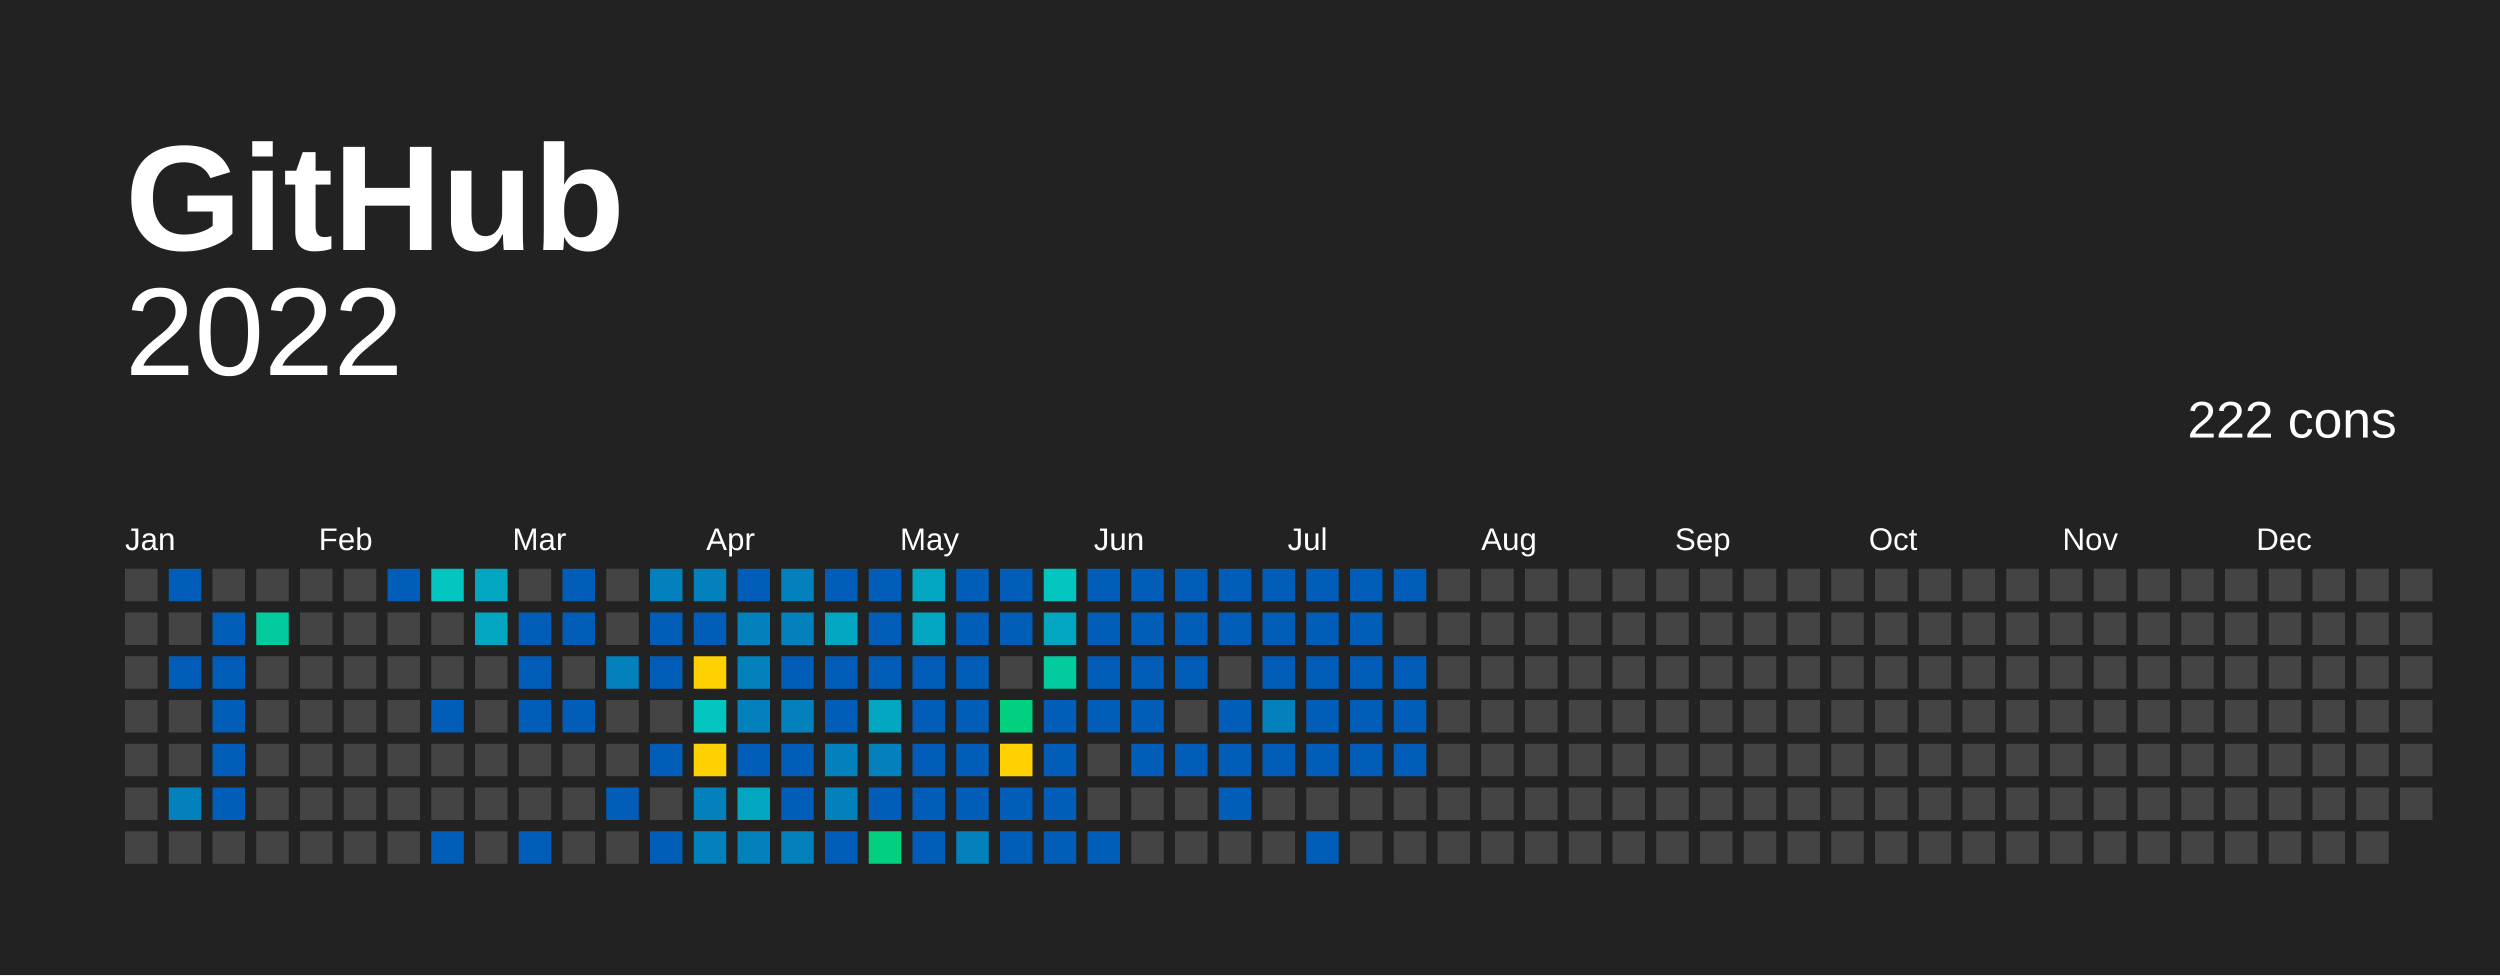
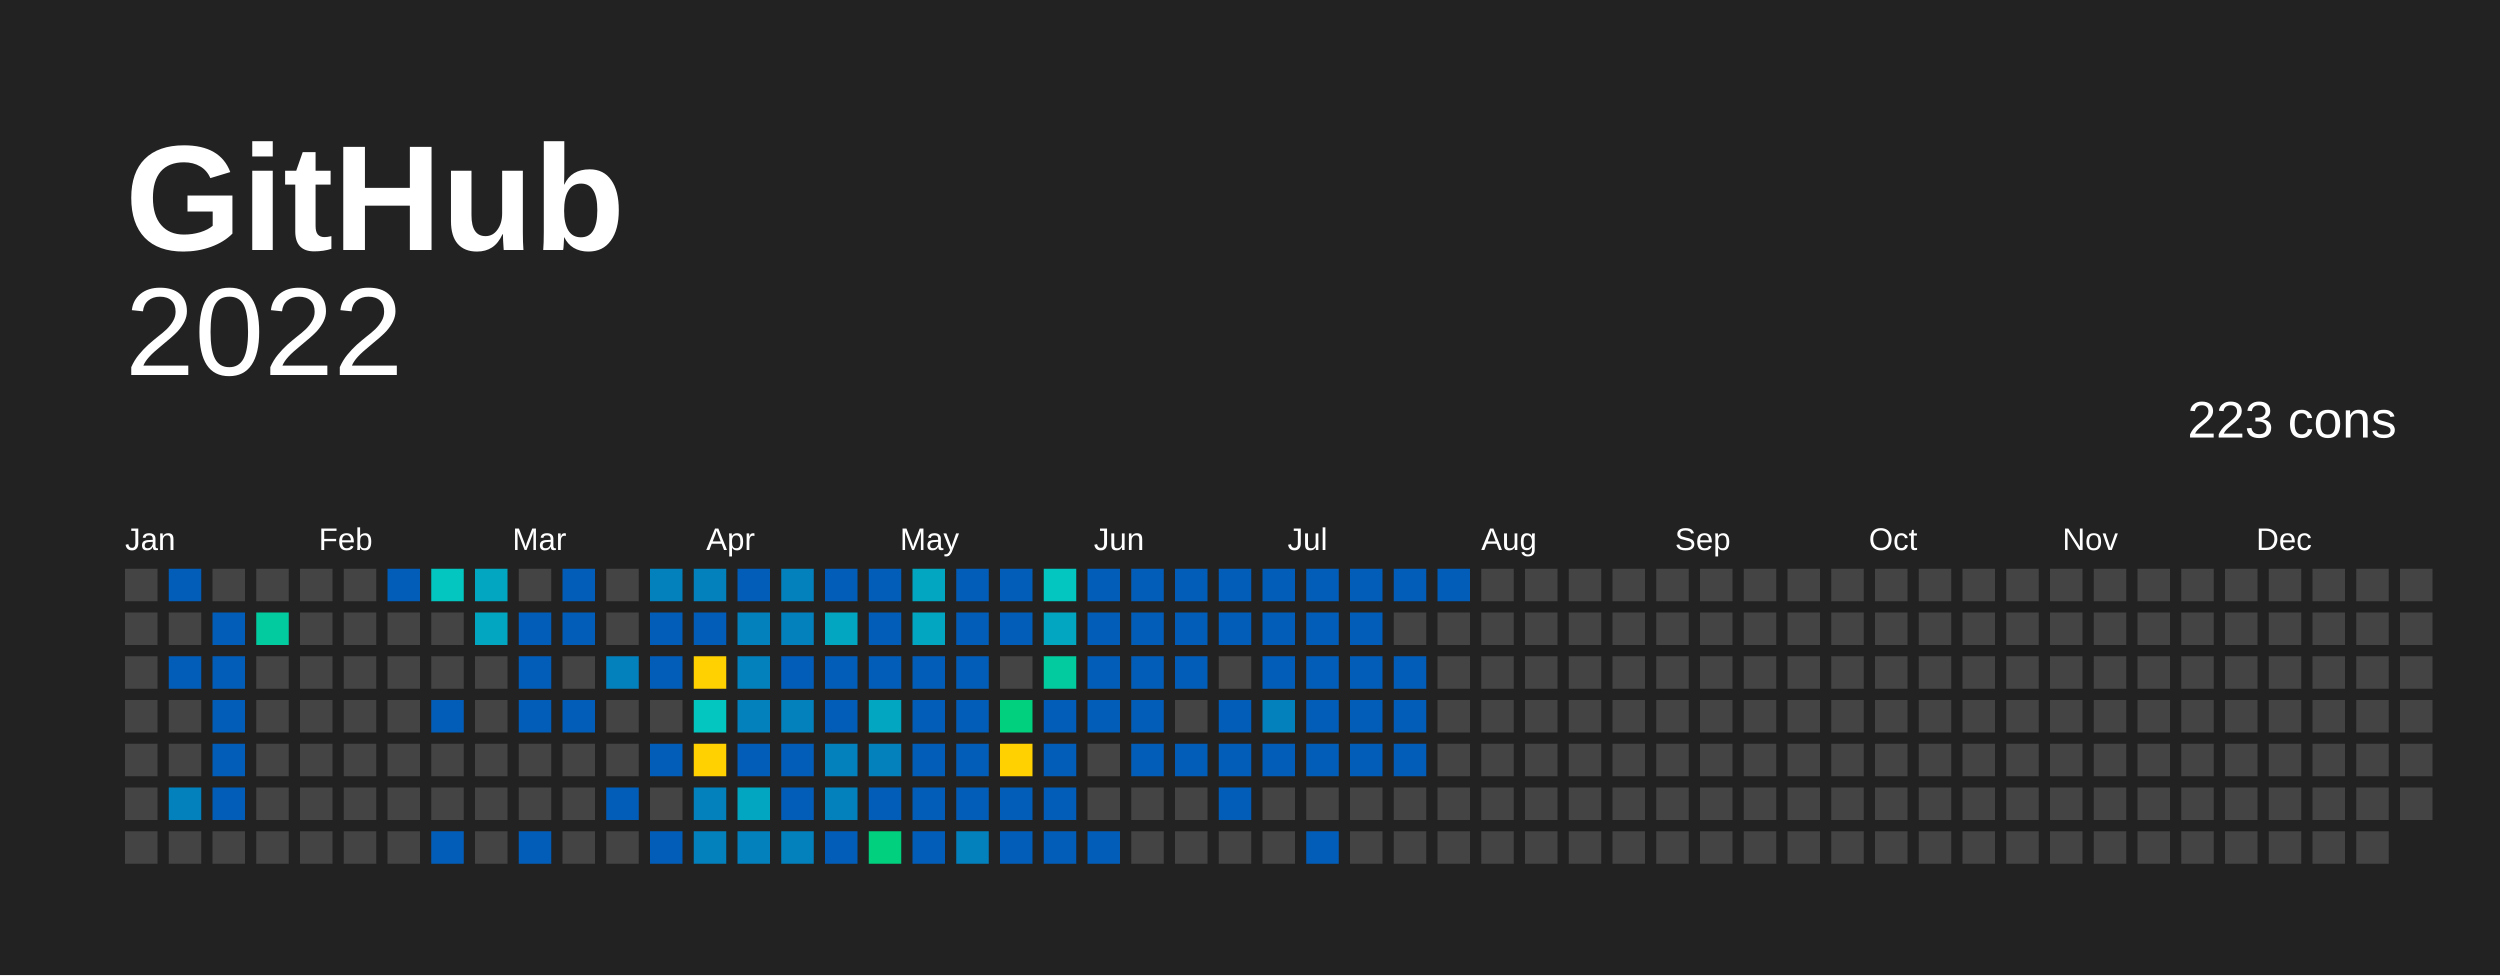
<svg xmlns="http://www.w3.org/2000/svg" baseProfile="full" height="78mm" version="1.1" viewBox="0,0,200,78" width="200mm">
  <defs />
  <rect fill="#222222" height="78" width="200" x="0" y="0" />
  <text fill="#FFFFFF" style="font-size:12px; font-family:Arial; font-weight:bold;" x="10" y="20">  GitHub</text>
  <text alignment-baseline="hanging" fill="#FFFFFF" style="font-size:10.0px; font-family:Arial;" x="10" y="30">2022</text>
-   <text alignment-baseline="hanging" fill="#FFFFFF" style="font-size:4.125px; font-family:Arial;" x="175" y="35">222 cons</text>
+   <text alignment-baseline="hanging" fill="#FFFFFF" style="font-size:4.125px; font-family:Arial;" x="175" y="35">223 cons</text>
  <text fill="#FFFFFF" style="font-size:2.5px; font-family:Arial" x="10.0" y="44">Jan</text>
  <text fill="#FFFFFF" style="font-size:2.5px; font-family:Arial" x="25.5" y="44">Feb</text>
  <text fill="#FFFFFF" style="font-size:2.5px; font-family:Arial" x="41.0" y="44">Mar</text>
  <text fill="#FFFFFF" style="font-size:2.5px; font-family:Arial" x="56.5" y="44">Apr</text>
  <text fill="#FFFFFF" style="font-size:2.5px; font-family:Arial" x="72.0" y="44">May</text>
  <text fill="#FFFFFF" style="font-size:2.5px; font-family:Arial" x="87.5" y="44">Jun</text>
  <text fill="#FFFFFF" style="font-size:2.5px; font-family:Arial" x="103.0" y="44">Jul</text>
  <text fill="#FFFFFF" style="font-size:2.5px; font-family:Arial" x="118.5" y="44">Aug</text>
  <text fill="#FFFFFF" style="font-size:2.5px; font-family:Arial" x="134.0" y="44">Sep</text>
  <text fill="#FFFFFF" style="font-size:2.5px; font-family:Arial" x="149.5" y="44">Oct</text>
  <text fill="#FFFFFF" style="font-size:2.5px; font-family:Arial" x="165.0" y="44">Nov</text>
  <text fill="#FFFFFF" style="font-size:2.5px; font-family:Arial" x="180.5" y="44">Dec</text>
  <rect fill="#444444" height="2.6" width="2.6" x="10.0" y="45.5" />
  <rect fill="#444444" height="2.6" width="2.6" x="10.0" y="49.0" />
  <rect fill="#444444" height="2.6" width="2.6" x="10.0" y="52.5" />
  <rect fill="#444444" height="2.6" width="2.6" x="10.0" y="56.0" />
  <rect fill="#444444" height="2.6" width="2.6" x="10.0" y="59.5" />
  <rect fill="#444444" height="2.6" width="2.6" x="10.0" y="63.0" />
  <rect fill="#444444" height="2.6" width="2.6" x="10.0" y="66.5" />
  <rect fill="#025db8" height="2.6" width="2.6" x="13.5" y="45.5" />
  <rect fill="#444444" height="2.6" width="2.6" x="13.5" y="49.0" />
  <rect fill="#025db8" height="2.6" width="2.6" x="13.5" y="52.5" />
  <rect fill="#444444" height="2.6" width="2.6" x="13.5" y="56.0" />
  <rect fill="#444444" height="2.6" width="2.6" x="13.5" y="59.5" />
  <rect fill="#0281bd" height="2.6" width="2.6" x="13.5" y="63.0" />
  <rect fill="#444444" height="2.6" width="2.6" x="13.5" y="66.5" />
  <rect fill="#444444" height="2.6" width="2.6" x="17.0" y="45.5" />
  <rect fill="#025db8" height="2.6" width="2.6" x="17.0" y="49.0" />
  <rect fill="#025db8" height="2.6" width="2.6" x="17.0" y="52.5" />
  <rect fill="#025db8" height="2.6" width="2.6" x="17.0" y="56.0" />
  <rect fill="#025db8" height="2.6" width="2.6" x="17.0" y="59.5" />
  <rect fill="#025db8" height="2.6" width="2.6" x="17.0" y="63.0" />
  <rect fill="#444444" height="2.6" width="2.6" x="17.0" y="66.5" />
  <rect fill="#444444" height="2.6" width="2.6" x="20.5" y="45.5" />
  <rect fill="#02cba0" height="2.6" width="2.6" x="20.5" y="49.0" />
  <rect fill="#444444" height="2.6" width="2.6" x="20.5" y="52.5" />
  <rect fill="#444444" height="2.6" width="2.6" x="20.5" y="56.0" />
  <rect fill="#444444" height="2.6" width="2.6" x="20.5" y="59.5" />
  <rect fill="#444444" height="2.6" width="2.6" x="20.5" y="63.0" />
  <rect fill="#444444" height="2.6" width="2.6" x="20.5" y="66.5" />
  <rect fill="#444444" height="2.6" width="2.6" x="24.0" y="45.5" />
  <rect fill="#444444" height="2.6" width="2.6" x="24.0" y="49.0" />
  <rect fill="#444444" height="2.6" width="2.6" x="24.0" y="52.5" />
  <rect fill="#444444" height="2.6" width="2.6" x="24.0" y="56.0" />
  <rect fill="#444444" height="2.6" width="2.6" x="24.0" y="59.5" />
  <rect fill="#444444" height="2.6" width="2.6" x="24.0" y="63.0" />
  <rect fill="#444444" height="2.6" width="2.6" x="24.0" y="66.5" />
  <rect fill="#444444" height="2.6" width="2.6" x="27.5" y="45.5" />
  <rect fill="#444444" height="2.6" width="2.6" x="27.5" y="49.0" />
  <rect fill="#444444" height="2.6" width="2.6" x="27.5" y="52.5" />
  <rect fill="#444444" height="2.6" width="2.6" x="27.5" y="56.0" />
  <rect fill="#444444" height="2.6" width="2.6" x="27.5" y="59.5" />
  <rect fill="#444444" height="2.6" width="2.6" x="27.5" y="63.0" />
  <rect fill="#444444" height="2.6" width="2.6" x="27.5" y="66.5" />
  <rect fill="#025db8" height="2.6" width="2.6" x="31.0" y="45.5" />
  <rect fill="#444444" height="2.6" width="2.6" x="31.0" y="49.0" />
  <rect fill="#444444" height="2.6" width="2.6" x="31.0" y="52.5" />
  <rect fill="#444444" height="2.6" width="2.6" x="31.0" y="56.0" />
  <rect fill="#444444" height="2.6" width="2.6" x="31.0" y="59.5" />
  <rect fill="#444444" height="2.6" width="2.6" x="31.0" y="63.0" />
  <rect fill="#444444" height="2.6" width="2.6" x="31.0" y="66.5" />
  <rect fill="#02c6bf" height="2.6" width="2.6" x="34.5" y="45.5" />
  <rect fill="#444444" height="2.6" width="2.6" x="34.5" y="49.0" />
  <rect fill="#444444" height="2.6" width="2.6" x="34.5" y="52.5" />
  <rect fill="#025db8" height="2.6" width="2.6" x="34.5" y="56.0" />
  <rect fill="#444444" height="2.6" width="2.6" x="34.5" y="59.5" />
  <rect fill="#444444" height="2.6" width="2.6" x="34.5" y="63.0" />
  <rect fill="#025db8" height="2.6" width="2.6" x="34.5" y="66.5" />
  <rect fill="#02a6c1" height="2.6" width="2.6" x="38.0" y="45.5" />
  <rect fill="#02a6c1" height="2.6" width="2.6" x="38.0" y="49.0" />
  <rect fill="#444444" height="2.6" width="2.6" x="38.0" y="52.5" />
  <rect fill="#444444" height="2.6" width="2.6" x="38.0" y="56.0" />
  <rect fill="#444444" height="2.6" width="2.6" x="38.0" y="59.5" />
  <rect fill="#444444" height="2.6" width="2.6" x="38.0" y="63.0" />
  <rect fill="#444444" height="2.6" width="2.6" x="38.0" y="66.5" />
  <rect fill="#444444" height="2.6" width="2.6" x="41.5" y="45.5" />
  <rect fill="#025db8" height="2.6" width="2.6" x="41.5" y="49.0" />
  <rect fill="#025db8" height="2.6" width="2.6" x="41.5" y="52.5" />
  <rect fill="#025db8" height="2.6" width="2.6" x="41.5" y="56.0" />
  <rect fill="#444444" height="2.6" width="2.6" x="41.5" y="59.5" />
  <rect fill="#444444" height="2.6" width="2.6" x="41.5" y="63.0" />
  <rect fill="#025db8" height="2.6" width="2.6" x="41.5" y="66.5" />
  <rect fill="#025db8" height="2.6" width="2.6" x="45.0" y="45.5" />
  <rect fill="#025db8" height="2.6" width="2.6" x="45.0" y="49.0" />
  <rect fill="#444444" height="2.6" width="2.6" x="45.0" y="52.5" />
  <rect fill="#025db8" height="2.6" width="2.6" x="45.0" y="56.0" />
  <rect fill="#444444" height="2.6" width="2.6" x="45.0" y="59.5" />
  <rect fill="#444444" height="2.6" width="2.6" x="45.0" y="63.0" />
  <rect fill="#444444" height="2.6" width="2.6" x="45.0" y="66.5" />
  <rect fill="#444444" height="2.6" width="2.6" x="48.5" y="45.5" />
  <rect fill="#444444" height="2.6" width="2.6" x="48.5" y="49.0" />
  <rect fill="#0281bd" height="2.6" width="2.6" x="48.5" y="52.5" />
  <rect fill="#444444" height="2.6" width="2.6" x="48.5" y="56.0" />
  <rect fill="#444444" height="2.6" width="2.6" x="48.5" y="59.5" />
  <rect fill="#025db8" height="2.6" width="2.6" x="48.5" y="63.0" />
  <rect fill="#444444" height="2.6" width="2.6" x="48.5" y="66.5" />
  <rect fill="#0281bd" height="2.6" width="2.6" x="52.0" y="45.5" />
  <rect fill="#025db8" height="2.6" width="2.6" x="52.0" y="49.0" />
  <rect fill="#025db8" height="2.6" width="2.6" x="52.0" y="52.5" />
  <rect fill="#444444" height="2.6" width="2.6" x="52.0" y="56.0" />
  <rect fill="#025db8" height="2.6" width="2.6" x="52.0" y="59.5" />
  <rect fill="#444444" height="2.6" width="2.6" x="52.0" y="63.0" />
  <rect fill="#025db8" height="2.6" width="2.6" x="52.0" y="66.5" />
  <rect fill="#0281bd" height="2.6" width="2.6" x="55.5" y="45.5" />
  <rect fill="#025db8" height="2.6" width="2.6" x="55.5" y="49.0" />
  <rect fill="#ffd100" height="2.6" width="2.6" x="55.5" y="52.5" />
  <rect fill="#02c6bf" height="2.6" width="2.6" x="55.5" y="56.0" />
  <rect fill="#ffd100" height="2.6" width="2.6" x="55.5" y="59.5" />
  <rect fill="#0281bd" height="2.6" width="2.6" x="55.5" y="63.0" />
  <rect fill="#0281bd" height="2.6" width="2.6" x="55.5" y="66.5" />
  <rect fill="#025db8" height="2.6" width="2.6" x="59.0" y="45.5" />
  <rect fill="#0281bd" height="2.6" width="2.6" x="59.0" y="49.0" />
  <rect fill="#0281bd" height="2.6" width="2.6" x="59.0" y="52.5" />
  <rect fill="#0281bd" height="2.6" width="2.6" x="59.0" y="56.0" />
  <rect fill="#025db8" height="2.6" width="2.6" x="59.0" y="59.5" />
  <rect fill="#02a6c1" height="2.6" width="2.6" x="59.0" y="63.0" />
  <rect fill="#0281bd" height="2.6" width="2.6" x="59.0" y="66.5" />
  <rect fill="#0281bd" height="2.6" width="2.6" x="62.5" y="45.5" />
  <rect fill="#0281bd" height="2.6" width="2.6" x="62.5" y="49.0" />
  <rect fill="#025db8" height="2.6" width="2.6" x="62.5" y="52.5" />
  <rect fill="#0281bd" height="2.6" width="2.6" x="62.5" y="56.0" />
  <rect fill="#025db8" height="2.6" width="2.6" x="62.5" y="59.5" />
  <rect fill="#025db8" height="2.6" width="2.6" x="62.5" y="63.0" />
  <rect fill="#0281bd" height="2.6" width="2.6" x="62.5" y="66.5" />
  <rect fill="#025db8" height="2.6" width="2.6" x="66.0" y="45.5" />
  <rect fill="#02a6c1" height="2.6" width="2.6" x="66.0" y="49.0" />
  <rect fill="#025db8" height="2.6" width="2.6" x="66.0" y="52.5" />
  <rect fill="#025db8" height="2.6" width="2.6" x="66.0" y="56.0" />
  <rect fill="#0281bd" height="2.6" width="2.6" x="66.0" y="59.5" />
  <rect fill="#0281bd" height="2.6" width="2.6" x="66.0" y="63.0" />
  <rect fill="#025db8" height="2.6" width="2.6" x="66.0" y="66.5" />
  <rect fill="#025db8" height="2.6" width="2.6" x="69.5" y="45.5" />
  <rect fill="#025db8" height="2.6" width="2.6" x="69.5" y="49.0" />
  <rect fill="#025db8" height="2.6" width="2.6" x="69.5" y="52.5" />
  <rect fill="#02a6c1" height="2.6" width="2.6" x="69.5" y="56.0" />
  <rect fill="#0281bd" height="2.6" width="2.6" x="69.5" y="59.5" />
  <rect fill="#025db8" height="2.6" width="2.6" x="69.5" y="63.0" />
  <rect fill="#01d07e" height="2.6" width="2.6" x="69.5" y="66.5" />
  <rect fill="#02a6c1" height="2.6" width="2.6" x="73.0" y="45.5" />
  <rect fill="#02a6c1" height="2.6" width="2.6" x="73.0" y="49.0" />
  <rect fill="#025db8" height="2.6" width="2.6" x="73.0" y="52.5" />
  <rect fill="#025db8" height="2.6" width="2.6" x="73.0" y="56.0" />
  <rect fill="#025db8" height="2.6" width="2.6" x="73.0" y="59.5" />
  <rect fill="#025db8" height="2.6" width="2.6" x="73.0" y="63.0" />
  <rect fill="#025db8" height="2.6" width="2.6" x="73.0" y="66.5" />
  <rect fill="#025db8" height="2.6" width="2.6" x="76.5" y="45.5" />
  <rect fill="#025db8" height="2.6" width="2.6" x="76.5" y="49.0" />
  <rect fill="#025db8" height="2.6" width="2.6" x="76.5" y="52.5" />
  <rect fill="#025db8" height="2.6" width="2.6" x="76.5" y="56.0" />
  <rect fill="#025db8" height="2.6" width="2.6" x="76.5" y="59.5" />
  <rect fill="#025db8" height="2.6" width="2.6" x="76.5" y="63.0" />
  <rect fill="#0281bd" height="2.6" width="2.6" x="76.5" y="66.5" />
  <rect fill="#025db8" height="2.6" width="2.6" x="80.0" y="45.5" />
  <rect fill="#025db8" height="2.6" width="2.6" x="80.0" y="49.0" />
  <rect fill="#444444" height="2.6" width="2.6" x="80.0" y="52.5" />
  <rect fill="#01d07e" height="2.6" width="2.6" x="80.0" y="56.0" />
  <rect fill="#FFD100" height="2.6" width="2.6" x="80.0" y="59.5" />
  <rect fill="#025db8" height="2.6" width="2.6" x="80.0" y="63.0" />
  <rect fill="#025db8" height="2.6" width="2.6" x="80.0" y="66.5" />
  <rect fill="#02c6bf" height="2.6" width="2.6" x="83.5" y="45.5" />
  <rect fill="#02a6c1" height="2.6" width="2.6" x="83.5" y="49.0" />
  <rect fill="#02cba0" height="2.6" width="2.6" x="83.5" y="52.5" />
  <rect fill="#025db8" height="2.6" width="2.6" x="83.5" y="56.0" />
  <rect fill="#025db8" height="2.6" width="2.6" x="83.5" y="59.5" />
  <rect fill="#025db8" height="2.6" width="2.6" x="83.5" y="63.0" />
  <rect fill="#025db8" height="2.6" width="2.6" x="83.5" y="66.5" />
  <rect fill="#025db8" height="2.6" width="2.6" x="87.0" y="45.5" />
  <rect fill="#025db8" height="2.6" width="2.6" x="87.0" y="49.0" />
  <rect fill="#025db8" height="2.6" width="2.6" x="87.0" y="52.5" />
  <rect fill="#025db8" height="2.6" width="2.6" x="87.0" y="56.0" />
  <rect fill="#444444" height="2.6" width="2.6" x="87.0" y="59.5" />
  <rect fill="#444444" height="2.6" width="2.6" x="87.0" y="63.0" />
  <rect fill="#025db8" height="2.6" width="2.6" x="87.0" y="66.5" />
  <rect fill="#025db8" height="2.6" width="2.6" x="90.5" y="45.5" />
  <rect fill="#025db8" height="2.6" width="2.6" x="90.5" y="49.0" />
  <rect fill="#025db8" height="2.6" width="2.6" x="90.5" y="52.5" />
  <rect fill="#025db8" height="2.6" width="2.6" x="90.5" y="56.0" />
  <rect fill="#025db8" height="2.6" width="2.6" x="90.5" y="59.5" />
  <rect fill="#444444" height="2.6" width="2.6" x="90.5" y="63.0" />
  <rect fill="#444444" height="2.6" width="2.6" x="90.5" y="66.5" />
  <rect fill="#025db8" height="2.6" width="2.6" x="94.0" y="45.5" />
  <rect fill="#025db8" height="2.6" width="2.6" x="94.0" y="49.0" />
  <rect fill="#025db8" height="2.6" width="2.6" x="94.0" y="52.5" />
  <rect fill="#444444" height="2.6" width="2.6" x="94.0" y="56.0" />
  <rect fill="#025db8" height="2.6" width="2.6" x="94.0" y="59.5" />
  <rect fill="#444444" height="2.6" width="2.6" x="94.0" y="63.0" />
  <rect fill="#444444" height="2.6" width="2.6" x="94.0" y="66.5" />
  <rect fill="#025db8" height="2.6" width="2.6" x="97.5" y="45.5" />
  <rect fill="#025db8" height="2.6" width="2.6" x="97.5" y="49.0" />
  <rect fill="#444444" height="2.6" width="2.6" x="97.5" y="52.5" />
  <rect fill="#025db8" height="2.6" width="2.6" x="97.5" y="56.0" />
  <rect fill="#025db8" height="2.6" width="2.6" x="97.5" y="59.5" />
  <rect fill="#025db8" height="2.6" width="2.6" x="97.5" y="63.0" />
  <rect fill="#444444" height="2.6" width="2.6" x="97.5" y="66.5" />
  <rect fill="#025db8" height="2.6" width="2.6" x="101.0" y="45.5" />
  <rect fill="#025db8" height="2.6" width="2.6" x="101.0" y="49.0" />
  <rect fill="#025db8" height="2.6" width="2.6" x="101.0" y="52.5" />
  <rect fill="#0281bd" height="2.6" width="2.6" x="101.0" y="56.0" />
  <rect fill="#025db8" height="2.6" width="2.6" x="101.0" y="59.5" />
  <rect fill="#444444" height="2.6" width="2.6" x="101.0" y="63.0" />
  <rect fill="#444444" height="2.6" width="2.6" x="101.0" y="66.5" />
  <rect fill="#025db8" height="2.6" width="2.6" x="104.5" y="45.5" />
  <rect fill="#025db8" height="2.6" width="2.6" x="104.5" y="49.0" />
  <rect fill="#025db8" height="2.6" width="2.6" x="104.5" y="52.5" />
  <rect fill="#025db8" height="2.6" width="2.6" x="104.5" y="56.0" />
  <rect fill="#025db8" height="2.6" width="2.6" x="104.5" y="59.5" />
  <rect fill="#444444" height="2.6" width="2.6" x="104.5" y="63.0" />
  <rect fill="#025db8" height="2.6" width="2.6" x="104.5" y="66.5" />
  <rect fill="#025db8" height="2.6" width="2.6" x="108.0" y="45.5" />
  <rect fill="#025db8" height="2.6" width="2.6" x="108.0" y="49.0" />
  <rect fill="#025db8" height="2.6" width="2.6" x="108.0" y="52.5" />
  <rect fill="#025db8" height="2.6" width="2.6" x="108.0" y="56.0" />
  <rect fill="#025db8" height="2.6" width="2.6" x="108.0" y="59.5" />
  <rect fill="#444444" height="2.6" width="2.6" x="108.0" y="63.0" />
  <rect fill="#444444" height="2.6" width="2.6" x="108.0" y="66.5" />
  <rect fill="#025db8" height="2.6" width="2.6" x="111.5" y="45.5" />
  <rect fill="#444444" height="2.6" width="2.6" x="111.5" y="49.0" />
  <rect fill="#025db8" height="2.6" width="2.6" x="111.5" y="52.5" />
  <rect fill="#025db8" height="2.6" width="2.6" x="111.5" y="56.0" />
  <rect fill="#025db8" height="2.6" width="2.6" x="111.5" y="59.5" />
  <rect fill="#444444" height="2.6" width="2.6" x="111.5" y="63.0" />
  <rect fill="#444444" height="2.6" width="2.6" x="111.5" y="66.5" />
-   <rect fill="#444444" height="2.6" width="2.6" x="115.0" y="45.5" />
+   <rect fill="#025db8" height="2.6" width="2.6" x="115.0" y="45.5" />
  <rect fill="#444444" height="2.6" width="2.6" x="115.0" y="49.0" />
  <rect fill="#444444" height="2.6" width="2.6" x="115.0" y="52.5" />
  <rect fill="#444444" height="2.6" width="2.6" x="115.0" y="56.0" />
  <rect fill="#444444" height="2.6" width="2.6" x="115.0" y="59.5" />
  <rect fill="#444444" height="2.6" width="2.6" x="115.0" y="63.0" />
  <rect fill="#444444" height="2.6" width="2.6" x="115.0" y="66.5" />
  <rect fill="#444444" height="2.6" width="2.6" x="118.5" y="45.5" />
  <rect fill="#444444" height="2.6" width="2.6" x="118.5" y="49.0" />
  <rect fill="#444444" height="2.6" width="2.6" x="118.5" y="52.5" />
  <rect fill="#444444" height="2.6" width="2.6" x="118.5" y="56.0" />
  <rect fill="#444444" height="2.6" width="2.6" x="118.5" y="59.5" />
  <rect fill="#444444" height="2.6" width="2.6" x="118.5" y="63.0" />
  <rect fill="#444444" height="2.6" width="2.6" x="118.5" y="66.5" />
  <rect fill="#444444" height="2.6" width="2.6" x="122.0" y="45.5" />
  <rect fill="#444444" height="2.6" width="2.6" x="122.0" y="49.0" />
  <rect fill="#444444" height="2.6" width="2.6" x="122.0" y="52.5" />
  <rect fill="#444444" height="2.6" width="2.6" x="122.0" y="56.0" />
  <rect fill="#444444" height="2.6" width="2.6" x="122.0" y="59.5" />
  <rect fill="#444444" height="2.6" width="2.6" x="122.0" y="63.0" />
  <rect fill="#444444" height="2.6" width="2.6" x="122.0" y="66.5" />
  <rect fill="#444444" height="2.6" width="2.6" x="125.5" y="45.5" />
  <rect fill="#444444" height="2.6" width="2.6" x="125.5" y="49.0" />
  <rect fill="#444444" height="2.6" width="2.6" x="125.5" y="52.5" />
  <rect fill="#444444" height="2.6" width="2.6" x="125.5" y="56.0" />
  <rect fill="#444444" height="2.6" width="2.6" x="125.5" y="59.5" />
  <rect fill="#444444" height="2.6" width="2.6" x="125.5" y="63.0" />
  <rect fill="#444444" height="2.6" width="2.6" x="125.5" y="66.5" />
  <rect fill="#444444" height="2.6" width="2.6" x="129.0" y="45.5" />
  <rect fill="#444444" height="2.6" width="2.6" x="129.0" y="49.0" />
  <rect fill="#444444" height="2.6" width="2.6" x="129.0" y="52.5" />
  <rect fill="#444444" height="2.6" width="2.6" x="129.0" y="56.0" />
  <rect fill="#444444" height="2.6" width="2.6" x="129.0" y="59.5" />
  <rect fill="#444444" height="2.6" width="2.6" x="129.0" y="63.0" />
  <rect fill="#444444" height="2.6" width="2.6" x="129.0" y="66.5" />
  <rect fill="#444444" height="2.6" width="2.6" x="132.5" y="45.5" />
  <rect fill="#444444" height="2.6" width="2.6" x="132.5" y="49.0" />
  <rect fill="#444444" height="2.6" width="2.6" x="132.5" y="52.5" />
  <rect fill="#444444" height="2.6" width="2.6" x="132.5" y="56.0" />
  <rect fill="#444444" height="2.6" width="2.6" x="132.5" y="59.5" />
  <rect fill="#444444" height="2.6" width="2.6" x="132.5" y="63.0" />
  <rect fill="#444444" height="2.6" width="2.6" x="132.5" y="66.5" />
  <rect fill="#444444" height="2.6" width="2.6" x="136.0" y="45.5" />
  <rect fill="#444444" height="2.6" width="2.6" x="136.0" y="49.0" />
  <rect fill="#444444" height="2.6" width="2.6" x="136.0" y="52.5" />
  <rect fill="#444444" height="2.6" width="2.6" x="136.0" y="56.0" />
  <rect fill="#444444" height="2.6" width="2.6" x="136.0" y="59.5" />
  <rect fill="#444444" height="2.6" width="2.6" x="136.0" y="63.0" />
  <rect fill="#444444" height="2.6" width="2.6" x="136.0" y="66.5" />
  <rect fill="#444444" height="2.6" width="2.6" x="139.5" y="45.5" />
  <rect fill="#444444" height="2.6" width="2.6" x="139.5" y="49.0" />
  <rect fill="#444444" height="2.6" width="2.6" x="139.5" y="52.5" />
  <rect fill="#444444" height="2.6" width="2.6" x="139.5" y="56.0" />
  <rect fill="#444444" height="2.6" width="2.6" x="139.5" y="59.5" />
  <rect fill="#444444" height="2.6" width="2.6" x="139.5" y="63.0" />
  <rect fill="#444444" height="2.6" width="2.6" x="139.5" y="66.5" />
  <rect fill="#444444" height="2.6" width="2.6" x="143.0" y="45.5" />
  <rect fill="#444444" height="2.6" width="2.6" x="143.0" y="49.0" />
  <rect fill="#444444" height="2.6" width="2.6" x="143.0" y="52.5" />
  <rect fill="#444444" height="2.6" width="2.6" x="143.0" y="56.0" />
  <rect fill="#444444" height="2.6" width="2.6" x="143.0" y="59.5" />
  <rect fill="#444444" height="2.6" width="2.6" x="143.0" y="63.0" />
  <rect fill="#444444" height="2.6" width="2.6" x="143.0" y="66.5" />
  <rect fill="#444444" height="2.6" width="2.6" x="146.5" y="45.5" />
  <rect fill="#444444" height="2.6" width="2.6" x="146.5" y="49.0" />
  <rect fill="#444444" height="2.6" width="2.6" x="146.5" y="52.5" />
  <rect fill="#444444" height="2.6" width="2.6" x="146.5" y="56.0" />
  <rect fill="#444444" height="2.6" width="2.6" x="146.5" y="59.5" />
  <rect fill="#444444" height="2.6" width="2.6" x="146.5" y="63.0" />
  <rect fill="#444444" height="2.6" width="2.6" x="146.5" y="66.5" />
  <rect fill="#444444" height="2.6" width="2.6" x="150.0" y="45.5" />
  <rect fill="#444444" height="2.6" width="2.6" x="150.0" y="49.0" />
  <rect fill="#444444" height="2.6" width="2.6" x="150.0" y="52.5" />
  <rect fill="#444444" height="2.6" width="2.6" x="150.0" y="56.0" />
  <rect fill="#444444" height="2.6" width="2.6" x="150.0" y="59.5" />
  <rect fill="#444444" height="2.6" width="2.6" x="150.0" y="63.0" />
  <rect fill="#444444" height="2.6" width="2.6" x="150.0" y="66.5" />
  <rect fill="#444444" height="2.6" width="2.6" x="153.5" y="45.5" />
  <rect fill="#444444" height="2.6" width="2.6" x="153.5" y="49.0" />
  <rect fill="#444444" height="2.6" width="2.6" x="153.5" y="52.5" />
  <rect fill="#444444" height="2.6" width="2.6" x="153.5" y="56.0" />
  <rect fill="#444444" height="2.6" width="2.6" x="153.5" y="59.5" />
  <rect fill="#444444" height="2.6" width="2.6" x="153.5" y="63.0" />
  <rect fill="#444444" height="2.6" width="2.6" x="153.5" y="66.5" />
  <rect fill="#444444" height="2.6" width="2.6" x="157.0" y="45.5" />
  <rect fill="#444444" height="2.6" width="2.6" x="157.0" y="49.0" />
  <rect fill="#444444" height="2.6" width="2.6" x="157.0" y="52.5" />
  <rect fill="#444444" height="2.6" width="2.6" x="157.0" y="56.0" />
  <rect fill="#444444" height="2.6" width="2.6" x="157.0" y="59.5" />
  <rect fill="#444444" height="2.6" width="2.6" x="157.0" y="63.0" />
  <rect fill="#444444" height="2.6" width="2.6" x="157.0" y="66.5" />
  <rect fill="#444444" height="2.6" width="2.6" x="160.5" y="45.5" />
  <rect fill="#444444" height="2.6" width="2.6" x="160.5" y="49.0" />
  <rect fill="#444444" height="2.6" width="2.6" x="160.5" y="52.5" />
  <rect fill="#444444" height="2.6" width="2.6" x="160.5" y="56.0" />
  <rect fill="#444444" height="2.6" width="2.6" x="160.5" y="59.5" />
  <rect fill="#444444" height="2.6" width="2.6" x="160.5" y="63.0" />
  <rect fill="#444444" height="2.6" width="2.6" x="160.5" y="66.5" />
  <rect fill="#444444" height="2.6" width="2.6" x="164.0" y="45.5" />
  <rect fill="#444444" height="2.6" width="2.6" x="164.0" y="49.0" />
  <rect fill="#444444" height="2.6" width="2.6" x="164.0" y="52.5" />
  <rect fill="#444444" height="2.6" width="2.6" x="164.0" y="56.0" />
  <rect fill="#444444" height="2.6" width="2.6" x="164.0" y="59.5" />
  <rect fill="#444444" height="2.6" width="2.6" x="164.0" y="63.0" />
  <rect fill="#444444" height="2.6" width="2.6" x="164.0" y="66.5" />
  <rect fill="#444444" height="2.6" width="2.6" x="167.5" y="45.5" />
  <rect fill="#444444" height="2.6" width="2.6" x="167.5" y="49.0" />
  <rect fill="#444444" height="2.6" width="2.6" x="167.5" y="52.5" />
  <rect fill="#444444" height="2.6" width="2.6" x="167.5" y="56.0" />
  <rect fill="#444444" height="2.6" width="2.6" x="167.5" y="59.5" />
  <rect fill="#444444" height="2.6" width="2.6" x="167.5" y="63.0" />
  <rect fill="#444444" height="2.6" width="2.6" x="167.5" y="66.5" />
  <rect fill="#444444" height="2.6" width="2.6" x="171.0" y="45.5" />
  <rect fill="#444444" height="2.6" width="2.6" x="171.0" y="49.0" />
  <rect fill="#444444" height="2.6" width="2.6" x="171.0" y="52.5" />
  <rect fill="#444444" height="2.6" width="2.6" x="171.0" y="56.0" />
  <rect fill="#444444" height="2.6" width="2.6" x="171.0" y="59.5" />
  <rect fill="#444444" height="2.6" width="2.6" x="171.0" y="63.0" />
  <rect fill="#444444" height="2.6" width="2.6" x="171.0" y="66.5" />
  <rect fill="#444444" height="2.6" width="2.6" x="174.5" y="45.5" />
  <rect fill="#444444" height="2.6" width="2.6" x="174.5" y="49.0" />
  <rect fill="#444444" height="2.6" width="2.6" x="174.5" y="52.5" />
  <rect fill="#444444" height="2.6" width="2.6" x="174.5" y="56.0" />
  <rect fill="#444444" height="2.6" width="2.6" x="174.5" y="59.5" />
  <rect fill="#444444" height="2.6" width="2.6" x="174.5" y="63.0" />
  <rect fill="#444444" height="2.6" width="2.6" x="174.5" y="66.5" />
  <rect fill="#444444" height="2.6" width="2.6" x="178.0" y="45.5" />
  <rect fill="#444444" height="2.6" width="2.6" x="178.0" y="49.0" />
  <rect fill="#444444" height="2.6" width="2.6" x="178.0" y="52.5" />
  <rect fill="#444444" height="2.6" width="2.6" x="178.0" y="56.0" />
  <rect fill="#444444" height="2.6" width="2.6" x="178.0" y="59.5" />
  <rect fill="#444444" height="2.6" width="2.6" x="178.0" y="63.0" />
  <rect fill="#444444" height="2.6" width="2.6" x="178.0" y="66.5" />
  <rect fill="#444444" height="2.6" width="2.6" x="181.5" y="45.5" />
  <rect fill="#444444" height="2.6" width="2.6" x="181.5" y="49.0" />
  <rect fill="#444444" height="2.6" width="2.6" x="181.5" y="52.5" />
  <rect fill="#444444" height="2.6" width="2.6" x="181.5" y="56.0" />
  <rect fill="#444444" height="2.6" width="2.6" x="181.5" y="59.5" />
  <rect fill="#444444" height="2.6" width="2.6" x="181.5" y="63.0" />
  <rect fill="#444444" height="2.6" width="2.6" x="181.5" y="66.5" />
  <rect fill="#444444" height="2.6" width="2.6" x="185.0" y="45.5" />
  <rect fill="#444444" height="2.6" width="2.6" x="185.0" y="49.0" />
  <rect fill="#444444" height="2.6" width="2.6" x="185.0" y="52.5" />
  <rect fill="#444444" height="2.6" width="2.6" x="185.0" y="56.0" />
  <rect fill="#444444" height="2.6" width="2.6" x="185.0" y="59.5" />
  <rect fill="#444444" height="2.6" width="2.6" x="185.0" y="63.0" />
  <rect fill="#444444" height="2.6" width="2.6" x="185.0" y="66.5" />
  <rect fill="#444444" height="2.6" width="2.6" x="188.5" y="45.5" />
  <rect fill="#444444" height="2.6" width="2.6" x="188.5" y="49.0" />
  <rect fill="#444444" height="2.6" width="2.6" x="188.5" y="52.5" />
  <rect fill="#444444" height="2.6" width="2.6" x="188.5" y="56.0" />
  <rect fill="#444444" height="2.6" width="2.6" x="188.5" y="59.5" />
  <rect fill="#444444" height="2.6" width="2.6" x="188.5" y="63.0" />
  <rect fill="#444444" height="2.6" width="2.6" x="188.5" y="66.5" />
  <rect fill="#444444" height="2.6" width="2.6" x="192.0" y="45.5" />
  <rect fill="#444444" height="2.6" width="2.6" x="192.0" y="49.0" />
  <rect fill="#444444" height="2.6" width="2.6" x="192.0" y="52.5" />
  <rect fill="#444444" height="2.6" width="2.6" x="192.0" y="56.0" />
  <rect fill="#444444" height="2.6" width="2.6" x="192.0" y="59.5" />
  <rect fill="#444444" height="2.6" width="2.6" x="192.0" y="63.0" />
</svg>
